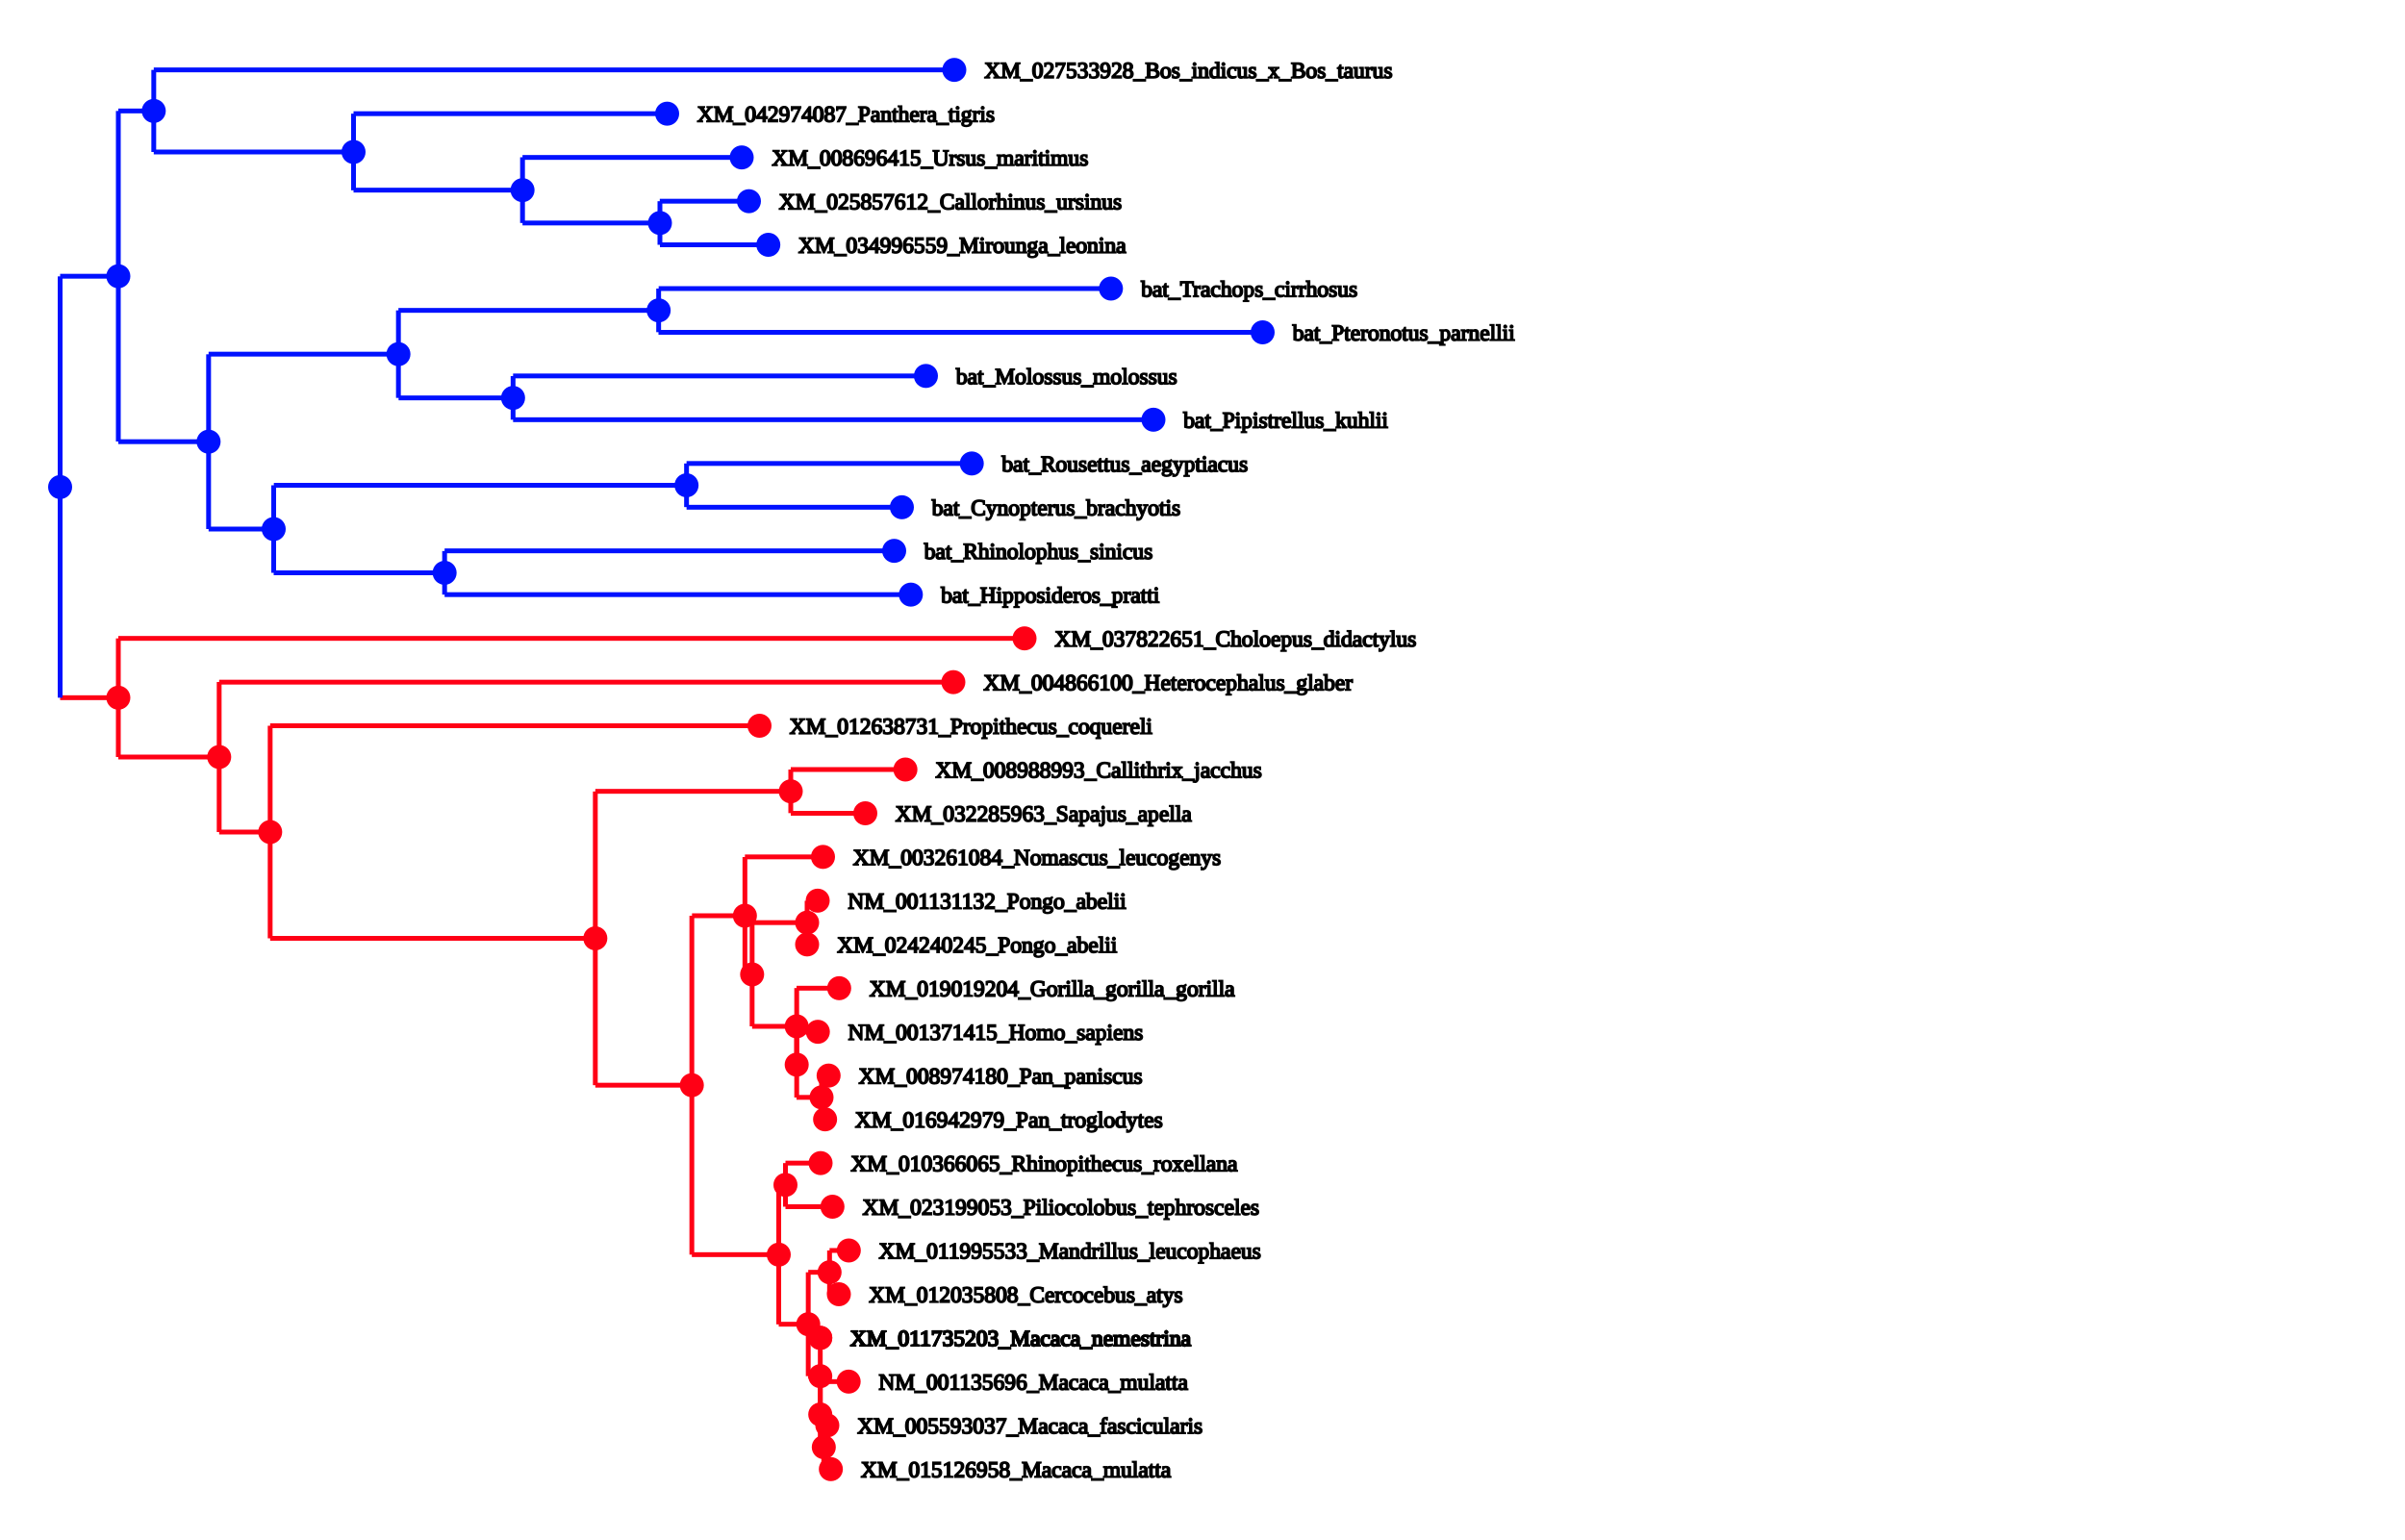
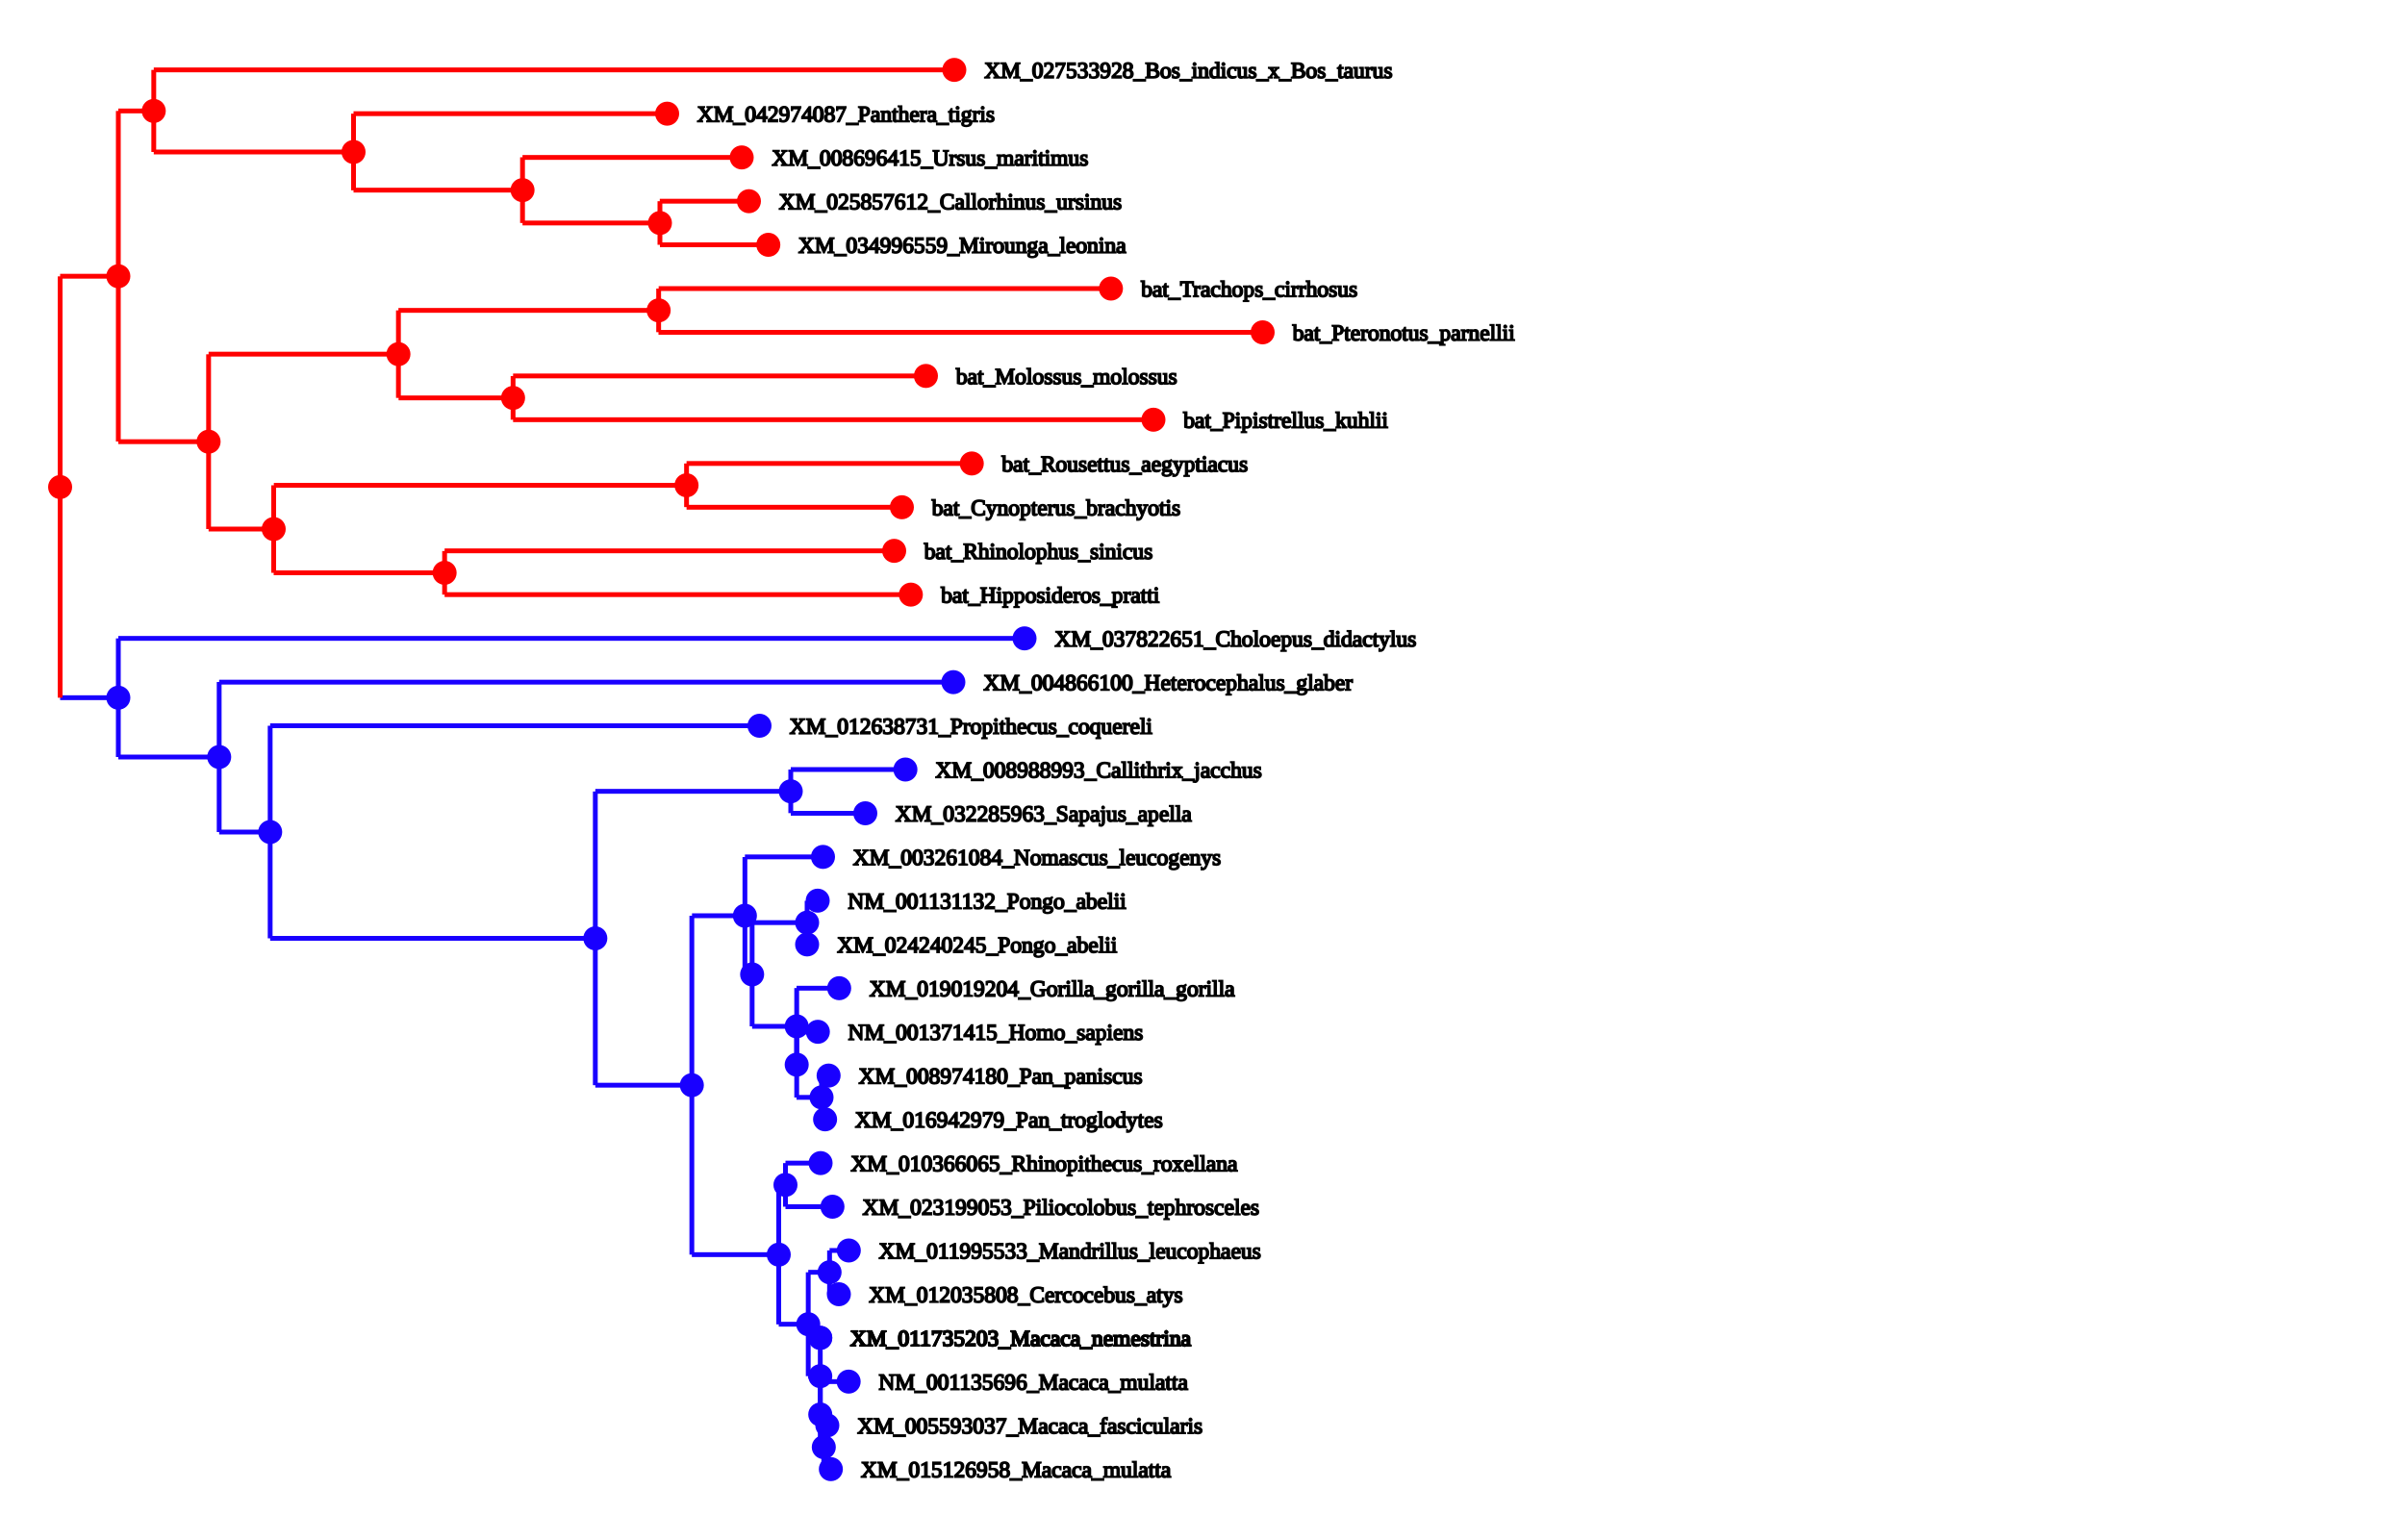
<svg xmlns="http://www.w3.org/2000/svg" version="1.2" width="150mm" height="96mm" viewBox="0 0 150 96" stroke="none" fill="#000000" stroke-width="0.3" font-size="3.88">
  <defs>
    <marker id="arrow" markerWidth="15" markerHeight="7" refX="5" refY="3.5" orient="auto" markerUnits="strokeWidth">
      <path d="M0,0 L15,3.5 L0,7 z" stroke="context-stroke" fill="context-stroke" />
    </marker>
  </defs>
  <g stroke-opacity="1" stroke-width="0.3" id="img-85321ef4-1">
-     <g transform="translate(34.55,4.36)" stroke="#0011FF">
+     <g transform="translate(34.55,4.36)" stroke="#FF0000">
      <path fill="none" d="M-24.96,0 L24.96,0 " class="primitive" />
    </g>
-     <g transform="translate(31.83,7.09)" stroke="#0011FF">
+     <g transform="translate(31.83,7.09)" stroke="#FF0000">
      <path fill="none" d="M-9.78,0 L9.78,0 " class="primitive" />
    </g>
-     <g transform="translate(39.43,9.82)" stroke="#0011FF">
+     <g transform="translate(39.43,9.82)" stroke="#FF0000">
      <path fill="none" d="M-6.84,0 L6.84,0 " class="primitive" />
    </g>
-     <g transform="translate(43.93,12.55)" stroke="#0011FF">
+     <g transform="translate(43.93,12.55)" stroke="#FF0000">
      <path fill="none" d="M-2.78,0 L2.78,0 " class="primitive" />
    </g>
-     <g transform="translate(44.54,15.27)" stroke="#0011FF">
+     <g transform="translate(44.54,15.27)" stroke="#FF0000">
      <path fill="none" d="M-3.38,0 L3.38,0 " class="primitive" />
    </g>
-     <g transform="translate(36.87,13.91)" stroke="#0011FF">
+     <g transform="translate(36.87,13.91)" stroke="#FF0000">
      <path fill="none" d="M-4.28,0 L4.28,0 " class="primitive" />
    </g>
-     <g transform="translate(41.16,13.91)" stroke="#0011FF">
+     <g transform="translate(41.16,13.91)" stroke="#FF0000">
      <path fill="none" d="M0,1.36 L0,-1.36 " class="primitive" />
    </g>
-     <g transform="translate(27.32,11.86)" stroke="#0011FF">
+     <g transform="translate(27.32,11.86)" stroke="#FF0000">
      <path fill="none" d="M-5.27,0 L5.27,0 " class="primitive" />
    </g>
-     <g transform="translate(32.59,11.86)" stroke="#0011FF">
+     <g transform="translate(32.59,11.86)" stroke="#FF0000">
      <path fill="none" d="M0,2.05 L0,-2.05 " class="primitive" />
    </g>
-     <g transform="translate(15.82,9.48)" stroke="#0011FF">
+     <g transform="translate(15.82,9.48)" stroke="#FF0000">
      <path fill="none" d="M-6.23,0 L6.23,0 " class="primitive" />
    </g>
-     <g transform="translate(22.05,9.48)" stroke="#0011FF">
+     <g transform="translate(22.05,9.48)" stroke="#FF0000">
      <path fill="none" d="M0,2.39 L0,-2.39 " class="primitive" />
    </g>
-     <g transform="translate(8.48,6.92)" stroke="#0011FF">
+     <g transform="translate(8.48,6.92)" stroke="#FF0000">
      <path fill="none" d="M-1.1,0 L1.1,0 " class="primitive" />
    </g>
-     <g transform="translate(9.59,6.92)" stroke="#0011FF">
+     <g transform="translate(9.59,6.92)" stroke="#FF0000">
      <path fill="none" d="M0,2.56 L0,-2.56 " class="primitive" />
    </g>
-     <g transform="translate(55.19,18)" stroke="#0011FF">
+     <g transform="translate(55.19,18)" stroke="#FF0000">
      <path fill="none" d="M-14.11,0 L14.11,0 " class="primitive" />
    </g>
-     <g transform="translate(59.91,20.73)" stroke="#0011FF">
+     <g transform="translate(59.91,20.73)" stroke="#FF0000">
      <path fill="none" d="M-18.84,0 L18.84,0 " class="primitive" />
    </g>
-     <g transform="translate(32.96,19.36)" stroke="#0011FF">
+     <g transform="translate(32.96,19.36)" stroke="#FF0000">
      <path fill="none" d="M-8.11,0 L8.11,0 " class="primitive" />
    </g>
-     <g transform="translate(41.08,19.36)" stroke="#0011FF">
+     <g transform="translate(41.08,19.36)" stroke="#FF0000">
      <path fill="none" d="M0,1.36 L0,-1.36 " class="primitive" />
    </g>
-     <g transform="translate(44.88,23.45)" stroke="#0011FF">
+     <g transform="translate(44.88,23.45)" stroke="#FF0000">
      <path fill="none" d="M-12.88,0 L12.88,0 " class="primitive" />
    </g>
-     <g transform="translate(51.97,26.18)" stroke="#0011FF">
+     <g transform="translate(51.97,26.18)" stroke="#FF0000">
      <path fill="none" d="M-19.97,0 L19.97,0 " class="primitive" />
    </g>
-     <g transform="translate(28.43,24.82)" stroke="#0011FF">
+     <g transform="translate(28.43,24.82)" stroke="#FF0000">
      <path fill="none" d="M-3.57,0 L3.57,0 " class="primitive" />
    </g>
-     <g transform="translate(32,24.82)" stroke="#0011FF">
+     <g transform="translate(32,24.82)" stroke="#FF0000">
      <path fill="none" d="M0,1.36 L0,-1.36 " class="primitive" />
    </g>
-     <g transform="translate(18.93,22.09)" stroke="#0011FF">
+     <g transform="translate(18.93,22.09)" stroke="#FF0000">
      <path fill="none" d="M-5.92,0 L5.92,0 " class="primitive" />
    </g>
-     <g transform="translate(24.85,22.09)" stroke="#0011FF">
+     <g transform="translate(24.85,22.09)" stroke="#FF0000">
      <path fill="none" d="M0,2.73 L0,-2.73 " class="primitive" />
    </g>
-     <g transform="translate(51.71,28.91)" stroke="#0011FF">
+     <g transform="translate(51.71,28.91)" stroke="#FF0000">
      <path fill="none" d="M-8.89,0 L8.89,0 " class="primitive" />
    </g>
-     <g transform="translate(49.53,31.64)" stroke="#0011FF">
+     <g transform="translate(49.53,31.64)" stroke="#FF0000">
      <path fill="none" d="M-6.71,0 L6.71,0 " class="primitive" />
    </g>
-     <g transform="translate(29.95,30.27)" stroke="#0011FF">
+     <g transform="translate(29.95,30.27)" stroke="#FF0000">
      <path fill="none" d="M-12.87,0 L12.87,0 " class="primitive" />
    </g>
-     <g transform="translate(42.82,30.27)" stroke="#0011FF">
+     <g transform="translate(42.82,30.27)" stroke="#FF0000">
      <path fill="none" d="M0,1.36 L0,-1.36 " class="primitive" />
    </g>
-     <g transform="translate(41.75,34.36)" stroke="#0011FF">
+     <g transform="translate(41.75,34.36)" stroke="#FF0000">
      <path fill="none" d="M-14.02,0 L14.02,0 " class="primitive" />
    </g>
-     <g transform="translate(42.27,37.09)" stroke="#0011FF">
+     <g transform="translate(42.27,37.09)" stroke="#FF0000">
      <path fill="none" d="M-14.54,0 L14.54,0 " class="primitive" />
    </g>
-     <g transform="translate(22.4,35.73)" stroke="#0011FF">
+     <g transform="translate(22.4,35.73)" stroke="#FF0000">
      <path fill="none" d="M-5.33,0 L5.33,0 " class="primitive" />
    </g>
-     <g transform="translate(27.73,35.73)" stroke="#0011FF">
+     <g transform="translate(27.73,35.73)" stroke="#FF0000">
      <path fill="none" d="M0,1.36 L0,-1.36 " class="primitive" />
    </g>
-     <g transform="translate(15.04,33)" stroke="#0011FF">
+     <g transform="translate(15.04,33)" stroke="#FF0000">
      <path fill="none" d="M-2.03,0 L2.03,0 " class="primitive" />
    </g>
-     <g transform="translate(17.07,33)" stroke="#0011FF">
+     <g transform="translate(17.07,33)" stroke="#FF0000">
      <path fill="none" d="M0,2.73 L0,-2.73 " class="primitive" />
    </g>
-     <g transform="translate(10.2,27.55)" stroke="#0011FF">
+     <g transform="translate(10.2,27.55)" stroke="#FF0000">
      <path fill="none" d="M-2.82,0 L2.82,0 " class="primitive" />
    </g>
-     <g transform="translate(13.01,27.55)" stroke="#0011FF">
+     <g transform="translate(13.01,27.55)" stroke="#FF0000">
      <path fill="none" d="M0,5.45 L0,-5.45 " class="primitive" />
    </g>
-     <g transform="translate(5.56,17.23)" stroke="#0011FF">
+     <g transform="translate(5.56,17.23)" stroke="#FF0000">
      <path fill="none" d="M-1.81,0 L1.81,0 " class="primitive" />
    </g>
-     <g transform="translate(7.38,17.23)" stroke="#0011FF">
+     <g transform="translate(7.38,17.23)" stroke="#FF0000">
      <path fill="none" d="M0,10.31 L0,-10.31 " class="primitive" />
    </g>
-     <g transform="translate(35.64,39.82)" stroke="#FF0015">
+     <g transform="translate(35.64,39.82)" stroke="#1900FF">
      <path fill="none" d="M-28.26,0 L28.26,0 " class="primitive" />
    </g>
-     <g transform="translate(36.57,42.55)" stroke="#FF0015">
+     <g transform="translate(36.57,42.55)" stroke="#1900FF">
      <path fill="none" d="M-22.9,0 L22.9,0 " class="primitive" />
    </g>
-     <g transform="translate(32.11,45.27)" stroke="#FF0015">
+     <g transform="translate(32.11,45.27)" stroke="#1900FF">
      <path fill="none" d="M-15.26,0 L15.26,0 " class="primitive" />
    </g>
-     <g transform="translate(52.89,48)" stroke="#FF0015">
+     <g transform="translate(52.89,48)" stroke="#1900FF">
      <path fill="none" d="M-3.57,0 L3.57,0 " class="primitive" />
    </g>
-     <g transform="translate(51.64,50.73)" stroke="#FF0015">
+     <g transform="translate(51.64,50.73)" stroke="#1900FF">
      <path fill="none" d="M-2.32,0 L2.32,0 " class="primitive" />
    </g>
-     <g transform="translate(43.23,49.36)" stroke="#FF0015">
+     <g transform="translate(43.23,49.36)" stroke="#1900FF">
      <path fill="none" d="M-6.1,0 L6.1,0 " class="primitive" />
    </g>
-     <g transform="translate(49.32,49.36)" stroke="#FF0015">
+     <g transform="translate(49.32,49.36)" stroke="#1900FF">
      <path fill="none" d="M0,1.36 L0,-1.36 " class="primitive" />
    </g>
-     <g transform="translate(48.89,53.45)" stroke="#FF0015">
+     <g transform="translate(48.89,53.45)" stroke="#1900FF">
      <path fill="none" d="M-2.43,0 L2.43,0 " class="primitive" />
    </g>
-     <g transform="translate(50.67,56.18)" stroke="#FF0015">
+     <g transform="translate(50.67,56.18)" stroke="#1900FF">
      <path fill="none" d="M-0.33,0 L0.33,0 " class="primitive" />
    </g>
-     <g transform="translate(50.34,58.91)" stroke="#FF0015">
+     <g transform="translate(50.34,58.91)" stroke="#1900FF">
      <path fill="none" d="M0,0 L0,0 " class="primitive" />
    </g>
-     <g transform="translate(48.62,57.55)" stroke="#FF0015">
+     <g transform="translate(48.62,57.55)" stroke="#1900FF">
      <path fill="none" d="M-1.71,0 L1.71,0 " class="primitive" />
    </g>
-     <g transform="translate(50.34,57.55)" stroke="#FF0015">
+     <g transform="translate(50.34,57.55)" stroke="#1900FF">
      <path fill="none" d="M0,1.36 L0,-1.36 " class="primitive" />
    </g>
-     <g transform="translate(51.01,61.64)" stroke="#FF0015">
+     <g transform="translate(51.01,61.64)" stroke="#1900FF">
      <path fill="none" d="M-1.33,0 L1.33,0 " class="primitive" />
    </g>
-     <g transform="translate(50.35,64.36)" stroke="#FF0015">
+     <g transform="translate(50.35,64.36)" stroke="#1900FF">
      <path fill="none" d="M-0.66,0 L0.66,0 " class="primitive" />
    </g>
    <g stroke-opacity="1" stroke-width="0.3" id="img-85321ef4-2">
-       <g transform="translate(50.35,64.36)" stroke="#FF0015">
+       <g transform="translate(50.35,64.36)" stroke="#1900FF">
        <path fill="none" d="M-0.66,0 L0.66,0 " class="primitive" />
      </g>
-       <g transform="translate(51.46,67.09)" stroke="#FF0015">
+       <g transform="translate(51.46,67.09)" stroke="#1900FF">
        <path fill="none" d="M-0.22,0 L0.22,0 " class="primitive" />
      </g>
-       <g transform="translate(51.35,69.82)" stroke="#FF0015">
+       <g transform="translate(51.35,69.82)" stroke="#1900FF">
        <path fill="none" d="M-0.11,0 L0.11,0 " class="primitive" />
      </g>
-       <g transform="translate(50.46,68.45)" stroke="#FF0015">
+       <g transform="translate(50.46,68.45)" stroke="#1900FF">
        <path fill="none" d="M-0.78,0 L0.78,0 " class="primitive" />
      </g>
-       <g transform="translate(51.24,68.45)" stroke="#FF0015">
+       <g transform="translate(51.24,68.45)" stroke="#1900FF">
        <path fill="none" d="M0,1.36 L0,-1.36 " class="primitive" />
      </g>
-       <g transform="translate(49.69,66.41)" stroke="#FF0015">
+       <g transform="translate(49.69,66.41)" stroke="#1900FF">
        <path fill="none" d="M0,0 L0,0 " class="primitive" />
      </g>
-       <g transform="translate(49.69,66.41)" stroke="#FF0015">
+       <g transform="translate(49.69,66.41)" stroke="#1900FF">
        <path fill="none" d="M0,2.05 L0,-2.05 " class="primitive" />
      </g>
-       <g transform="translate(48.3,64.02)" stroke="#FF0015">
+       <g transform="translate(48.3,64.02)" stroke="#1900FF">
        <path fill="none" d="M-1.39,0 L1.39,0 " class="primitive" />
      </g>
-       <g transform="translate(49.69,64.02)" stroke="#FF0015">
+       <g transform="translate(49.69,64.02)" stroke="#1900FF">
        <path fill="none" d="M0,2.39 L0,-2.39 " class="primitive" />
      </g>
-       <g transform="translate(46.69,60.78)" stroke="#FF0015">
+       <g transform="translate(46.69,60.78)" stroke="#1900FF">
        <path fill="none" d="M-0.22,0 L0.22,0 " class="primitive" />
      </g>
-       <g transform="translate(46.91,60.78)" stroke="#FF0015">
+       <g transform="translate(46.91,60.78)" stroke="#1900FF">
        <path fill="none" d="M0,3.24 L0,-3.24 " class="primitive" />
      </g>
-       <g transform="translate(44.81,57.12)" stroke="#FF0015">
+       <g transform="translate(44.81,57.12)" stroke="#1900FF">
        <path fill="none" d="M-1.65,0 L1.65,0 " class="primitive" />
      </g>
-       <g transform="translate(46.46,57.12)" stroke="#FF0015">
+       <g transform="translate(46.46,57.12)" stroke="#1900FF">
        <path fill="none" d="M0,3.66 L0,-3.66 " class="primitive" />
      </g>
-       <g transform="translate(50.09,72.55)" stroke="#FF0015">
+       <g transform="translate(50.09,72.55)" stroke="#1900FF">
        <path fill="none" d="M-1.1,0 L1.1,0 " class="primitive" />
      </g>
-       <g transform="translate(50.45,75.27)" stroke="#FF0015">
+       <g transform="translate(50.45,75.27)" stroke="#1900FF">
        <path fill="none" d="M-1.46,0 L1.46,0 " class="primitive" />
      </g>
-       <g transform="translate(48.78,73.91)" stroke="#FF0015">
+       <g transform="translate(48.78,73.91)" stroke="#1900FF">
        <path fill="none" d="M-0.21,0 L0.21,0 " class="primitive" />
      </g>
-       <g transform="translate(48.99,73.91)" stroke="#FF0015">
+       <g transform="translate(48.99,73.91)" stroke="#1900FF">
        <path fill="none" d="M0,1.36 L0,-1.36 " class="primitive" />
      </g>
-       <g transform="translate(52.34,78)" stroke="#FF0015">
+       <g transform="translate(52.34,78)" stroke="#1900FF">
        <path fill="none" d="M-0.6,0 L0.6,0 " class="primitive" />
      </g>
-       <g transform="translate(52.03,80.73)" stroke="#FF0015">
+       <g transform="translate(52.03,80.73)" stroke="#1900FF">
        <path fill="none" d="M-0.29,0 L0.29,0 " class="primitive" />
      </g>
-       <g transform="translate(51.08,79.36)" stroke="#FF0015">
+       <g transform="translate(51.08,79.36)" stroke="#1900FF">
        <path fill="none" d="M-0.67,0 L0.67,0 " class="primitive" />
      </g>
-       <g transform="translate(51.74,79.36)" stroke="#FF0015">
+       <g transform="translate(51.74,79.36)" stroke="#1900FF">
        <path fill="none" d="M0,1.36 L0,-1.36 " class="primitive" />
      </g>
-       <g transform="translate(51.16,83.45)" stroke="#FF0015">
+       <g transform="translate(51.16,83.45)" stroke="#1900FF">
        <path fill="none" d="M0,0 L0,0 " class="primitive" />
      </g>
-       <g transform="translate(52.04,86.18)" stroke="#FF0015">
+       <g transform="translate(52.04,86.18)" stroke="#1900FF">
        <path fill="none" d="M-0.88,0 L0.88,0 " class="primitive" />
      </g>
-       <g transform="translate(51.49,88.91)" stroke="#FF0015">
+       <g transform="translate(51.49,88.91)" stroke="#1900FF">
        <path fill="none" d="M-0.11,0 L0.11,0 " class="primitive" />
      </g>
-       <g transform="translate(51.6,91.64)" stroke="#FF0015">
+       <g transform="translate(51.6,91.64)" stroke="#1900FF">
        <path fill="none" d="M-0.22,0 L0.22,0 " class="primitive" />
      </g>
-       <g transform="translate(51.27,90.27)" stroke="#FF0015">
+       <g transform="translate(51.27,90.27)" stroke="#1900FF">
        <path fill="none" d="M-0.11,0 L0.11,0 " class="primitive" />
      </g>
-       <g transform="translate(51.38,90.27)" stroke="#FF0015">
+       <g transform="translate(51.38,90.27)" stroke="#1900FF">
        <path fill="none" d="M0,1.36 L0,-1.36 " class="primitive" />
      </g>
-       <g transform="translate(51.16,88.23)" stroke="#FF0015">
+       <g transform="translate(51.16,88.23)" stroke="#1900FF">
        <path fill="none" d="M0,0 L0,0 " class="primitive" />
      </g>
-       <g transform="translate(51.16,88.23)" stroke="#FF0015">
+       <g transform="translate(51.16,88.23)" stroke="#1900FF">
        <path fill="none" d="M0,2.05 L0,-2.05 " class="primitive" />
      </g>
-       <g transform="translate(50.78,85.84)" stroke="#FF0015">
+       <g transform="translate(50.78,85.84)" stroke="#1900FF">
        <path fill="none" d="M-0.37,0 L0.37,0 " class="primitive" />
      </g>
-       <g transform="translate(51.16,85.84)" stroke="#FF0015">
+       <g transform="translate(51.16,85.84)" stroke="#1900FF">
        <path fill="none" d="M0,2.39 L0,-2.39 " class="primitive" />
      </g>
-       <g transform="translate(49.49,82.6)" stroke="#FF0015">
+       <g transform="translate(49.49,82.6)" stroke="#1900FF">
        <path fill="none" d="M-0.92,0 L0.92,0 " class="primitive" />
      </g>
-       <g transform="translate(50.41,82.6)" stroke="#FF0015">
+       <g transform="translate(50.41,82.6)" stroke="#1900FF">
        <path fill="none" d="M0,3.24 L0,-3.24 " class="primitive" />
      </g>
-       <g transform="translate(45.86,78.26)" stroke="#FF0015">
+       <g transform="translate(45.86,78.26)" stroke="#1900FF">
        <path fill="none" d="M-2.71,0 L2.71,0 " class="primitive" />
      </g>
-       <g transform="translate(48.57,78.26)" stroke="#FF0015">
+       <g transform="translate(48.57,78.26)" stroke="#1900FF">
        <path fill="none" d="M0,4.35 L0,-4.35 " class="primitive" />
      </g>
-       <g transform="translate(40.14,67.69)" stroke="#FF0015">
+       <g transform="translate(40.14,67.69)" stroke="#1900FF">
        <path fill="none" d="M-3.01,0 L3.01,0 " class="primitive" />
      </g>
-       <g transform="translate(43.15,67.69)" stroke="#FF0015">
+       <g transform="translate(43.15,67.69)" stroke="#1900FF">
        <path fill="none" d="M0,10.57 L0,-10.57 " class="primitive" />
      </g>
-       <g transform="translate(26.99,58.53)" stroke="#FF0015">
+       <g transform="translate(26.99,58.53)" stroke="#1900FF">
        <path fill="none" d="M-10.14,0 L10.14,0 " class="primitive" />
      </g>
-       <g transform="translate(37.13,58.53)" stroke="#FF0015">
+       <g transform="translate(37.13,58.53)" stroke="#1900FF">
        <path fill="none" d="M0,9.16 L0,-9.16 " class="primitive" />
      </g>
-       <g transform="translate(15.26,51.9)" stroke="#FF0015">
+       <g transform="translate(15.26,51.9)" stroke="#1900FF">
        <path fill="none" d="M-1.59,0 L1.59,0 " class="primitive" />
      </g>
-       <g transform="translate(16.85,51.9)" stroke="#FF0015">
+       <g transform="translate(16.85,51.9)" stroke="#1900FF">
        <path fill="none" d="M0,6.63 L0,-6.63 " class="primitive" />
      </g>
-       <g transform="translate(10.53,47.22)" stroke="#FF0015">
+       <g transform="translate(10.53,47.22)" stroke="#1900FF">
        <path fill="none" d="M-3.15,0 L3.15,0 " class="primitive" />
      </g>
-       <g transform="translate(13.67,47.22)" stroke="#FF0015">
+       <g transform="translate(13.67,47.22)" stroke="#1900FF">
        <path fill="none" d="M0,4.68 L0,-4.68 " class="primitive" />
      </g>
-       <g transform="translate(5.56,43.52)" stroke="#FF0015">
+       <g transform="translate(5.56,43.52)" stroke="#1900FF">
        <path fill="none" d="M-1.81,0 L1.81,0 " class="primitive" />
      </g>
-       <g transform="translate(7.38,43.52)" stroke="#FF0015">
+       <g transform="translate(7.38,43.52)" stroke="#1900FF">
        <path fill="none" d="M0,3.7 L0,-3.7 " class="primitive" />
      </g>
-       <g transform="translate(3.75,30.38)" stroke="#0011FF">
+       <g transform="translate(3.75,30.38)" stroke="#FF0000">
        <path fill="none" d="M0,0 L0,0 " class="primitive" />
      </g>
-       <g transform="translate(3.75,30.38)" stroke="#0011FF">
+       <g transform="translate(3.75,30.38)" stroke="#FF0000">
        <path fill="none" d="M0,13.14 L0,-13.14 " class="primitive" />
      </g>
    </g>
  </g>
  <g fill-opacity="1" id="img-85321ef4-3">
-     <g transform="translate(59.52,4.36)" fill="#0011FF">
-       <circle cx="0" cy="0" r="0.75" class="primitive" />
-     </g>
-     <g transform="translate(41.61,7.09)" fill="#0011FF">
-       <circle cx="0" cy="0" r="0.75" class="primitive" />
-     </g>
-     <g transform="translate(46.26,9.82)" fill="#0011FF">
-       <circle cx="0" cy="0" r="0.75" class="primitive" />
-     </g>
-     <g transform="translate(46.71,12.55)" fill="#0011FF">
-       <circle cx="0" cy="0" r="0.75" class="primitive" />
-     </g>
-     <g transform="translate(47.92,15.27)" fill="#0011FF">
-       <circle cx="0" cy="0" r="0.75" class="primitive" />
-     </g>
-     <g transform="translate(41.16,13.91)" fill="#0011FF">
-       <circle cx="0" cy="0" r="0.75" class="primitive" />
-     </g>
-     <g transform="translate(32.59,11.86)" fill="#0011FF">
-       <circle cx="0" cy="0" r="0.75" class="primitive" />
-     </g>
-     <g transform="translate(22.05,9.48)" fill="#0011FF">
-       <circle cx="0" cy="0" r="0.75" class="primitive" />
-     </g>
-     <g transform="translate(9.59,6.92)" fill="#0011FF">
-       <circle cx="0" cy="0" r="0.75" class="primitive" />
-     </g>
-     <g transform="translate(69.29,18)" fill="#0011FF">
-       <circle cx="0" cy="0" r="0.75" class="primitive" />
-     </g>
-     <g transform="translate(78.75,20.73)" fill="#0011FF">
-       <circle cx="0" cy="0" r="0.75" class="primitive" />
-     </g>
-     <g transform="translate(41.08,19.36)" fill="#0011FF">
-       <circle cx="0" cy="0" r="0.75" class="primitive" />
-     </g>
-     <g transform="translate(57.75,23.45)" fill="#0011FF">
-       <circle cx="0" cy="0" r="0.75" class="primitive" />
-     </g>
-     <g transform="translate(71.94,26.18)" fill="#0011FF">
-       <circle cx="0" cy="0" r="0.75" class="primitive" />
-     </g>
-     <g transform="translate(32,24.82)" fill="#0011FF">
-       <circle cx="0" cy="0" r="0.75" class="primitive" />
-     </g>
-     <g transform="translate(24.85,22.09)" fill="#0011FF">
-       <circle cx="0" cy="0" r="0.75" class="primitive" />
-     </g>
-     <g transform="translate(60.61,28.91)" fill="#0011FF">
-       <circle cx="0" cy="0" r="0.75" class="primitive" />
-     </g>
-     <g transform="translate(56.25,31.64)" fill="#0011FF">
-       <circle cx="0" cy="0" r="0.75" class="primitive" />
-     </g>
-     <g transform="translate(42.82,30.27)" fill="#0011FF">
-       <circle cx="0" cy="0" r="0.75" class="primitive" />
-     </g>
-     <g transform="translate(55.77,34.36)" fill="#0011FF">
-       <circle cx="0" cy="0" r="0.75" class="primitive" />
-     </g>
-     <g transform="translate(56.81,37.09)" fill="#0011FF">
-       <circle cx="0" cy="0" r="0.75" class="primitive" />
-     </g>
-     <g transform="translate(27.73,35.73)" fill="#0011FF">
-       <circle cx="0" cy="0" r="0.75" class="primitive" />
-     </g>
-     <g transform="translate(17.07,33)" fill="#0011FF">
-       <circle cx="0" cy="0" r="0.75" class="primitive" />
-     </g>
-     <g transform="translate(13.01,27.55)" fill="#0011FF">
-       <circle cx="0" cy="0" r="0.75" class="primitive" />
-     </g>
-     <g transform="translate(7.38,17.23)" fill="#0011FF">
-       <circle cx="0" cy="0" r="0.75" class="primitive" />
-     </g>
-     <g transform="translate(63.9,39.82)" fill="#FF0015">
-       <circle cx="0" cy="0" r="0.75" class="primitive" />
-     </g>
-     <g transform="translate(59.46,42.55)" fill="#FF0015">
-       <circle cx="0" cy="0" r="0.75" class="primitive" />
-     </g>
-     <g transform="translate(47.37,45.27)" fill="#FF0015">
-       <circle cx="0" cy="0" r="0.75" class="primitive" />
-     </g>
-     <g transform="translate(56.47,48)" fill="#FF0015">
-       <circle cx="0" cy="0" r="0.75" class="primitive" />
-     </g>
-     <g transform="translate(53.97,50.73)" fill="#FF0015">
-       <circle cx="0" cy="0" r="0.75" class="primitive" />
-     </g>
-     <g transform="translate(49.32,49.36)" fill="#FF0015">
-       <circle cx="0" cy="0" r="0.75" class="primitive" />
-     </g>
-     <g transform="translate(51.33,53.45)" fill="#FF0015">
-       <circle cx="0" cy="0" r="0.75" class="primitive" />
-     </g>
-     <g transform="translate(51,56.18)" fill="#FF0015">
-       <circle cx="0" cy="0" r="0.75" class="primitive" />
-     </g>
-     <g transform="translate(50.34,58.91)" fill="#FF0015">
-       <circle cx="0" cy="0" r="0.75" class="primitive" />
-     </g>
-     <g transform="translate(50.34,57.55)" fill="#FF0015">
-       <circle cx="0" cy="0" r="0.75" class="primitive" />
-     </g>
-     <g transform="translate(52.34,61.64)" fill="#FF0015">
-       <circle cx="0" cy="0" r="0.75" class="primitive" />
-     </g>
-     <g transform="translate(51.01,64.36)" fill="#FF0015">
-       <circle cx="0" cy="0" r="0.75" class="primitive" />
-     </g>
-     <g transform="translate(51.68,67.09)" fill="#FF0015">
-       <circle cx="0" cy="0" r="0.75" class="primitive" />
-     </g>
-     <g transform="translate(51.46,69.82)" fill="#FF0015">
-       <circle cx="0" cy="0" r="0.75" class="primitive" />
-     </g>
-     <g transform="translate(51.24,68.45)" fill="#FF0015">
-       <circle cx="0" cy="0" r="0.75" class="primitive" />
-     </g>
-     <g transform="translate(49.69,66.41)" fill="#FF0015">
-       <circle cx="0" cy="0" r="0.75" class="primitive" />
-     </g>
-     <g transform="translate(49.69,64.02)" fill="#FF0015">
-       <circle cx="0" cy="0" r="0.75" class="primitive" />
-     </g>
-     <g transform="translate(46.91,60.78)" fill="#FF0015">
-       <circle cx="0" cy="0" r="0.75" class="primitive" />
-     </g>
-     <g transform="translate(46.46,57.12)" fill="#FF0015">
-       <circle cx="0" cy="0" r="0.75" class="primitive" />
-     </g>
-     <g transform="translate(51.18,72.55)" fill="#FF0015">
-       <circle cx="0" cy="0" r="0.75" class="primitive" />
-     </g>
-     <g transform="translate(51.92,75.27)" fill="#FF0015">
-       <circle cx="0" cy="0" r="0.75" class="primitive" />
-     </g>
-     <g transform="translate(48.99,73.91)" fill="#FF0015">
-       <circle cx="0" cy="0" r="0.75" class="primitive" />
-     </g>
-     <g transform="translate(52.94,78)" fill="#FF0015">
-       <circle cx="0" cy="0" r="0.75" class="primitive" />
-     </g>
-     <g transform="translate(52.32,80.73)" fill="#FF0015">
-       <circle cx="0" cy="0" r="0.75" class="primitive" />
-     </g>
-     <g transform="translate(51.74,79.36)" fill="#FF0015">
-       <circle cx="0" cy="0" r="0.75" class="primitive" />
-     </g>
-     <g transform="translate(51.16,83.45)" fill="#FF0015">
+     <g transform="translate(59.52,4.36)" fill="#FF0000">
+       <circle cx="0" cy="0" r="0.75" class="primitive" />
+     </g>
+     <g transform="translate(41.61,7.09)" fill="#FF0000">
+       <circle cx="0" cy="0" r="0.75" class="primitive" />
+     </g>
+     <g transform="translate(46.26,9.82)" fill="#FF0000">
+       <circle cx="0" cy="0" r="0.75" class="primitive" />
+     </g>
+     <g transform="translate(46.71,12.55)" fill="#FF0000">
+       <circle cx="0" cy="0" r="0.75" class="primitive" />
+     </g>
+     <g transform="translate(47.92,15.27)" fill="#FF0000">
+       <circle cx="0" cy="0" r="0.75" class="primitive" />
+     </g>
+     <g transform="translate(41.16,13.91)" fill="#FF0000">
+       <circle cx="0" cy="0" r="0.75" class="primitive" />
+     </g>
+     <g transform="translate(32.59,11.86)" fill="#FF0000">
+       <circle cx="0" cy="0" r="0.75" class="primitive" />
+     </g>
+     <g transform="translate(22.05,9.48)" fill="#FF0000">
+       <circle cx="0" cy="0" r="0.75" class="primitive" />
+     </g>
+     <g transform="translate(9.59,6.92)" fill="#FF0000">
+       <circle cx="0" cy="0" r="0.75" class="primitive" />
+     </g>
+     <g transform="translate(69.29,18)" fill="#FF0000">
+       <circle cx="0" cy="0" r="0.75" class="primitive" />
+     </g>
+     <g transform="translate(78.75,20.73)" fill="#FF0000">
+       <circle cx="0" cy="0" r="0.75" class="primitive" />
+     </g>
+     <g transform="translate(41.08,19.36)" fill="#FF0000">
+       <circle cx="0" cy="0" r="0.75" class="primitive" />
+     </g>
+     <g transform="translate(57.75,23.45)" fill="#FF0000">
+       <circle cx="0" cy="0" r="0.75" class="primitive" />
+     </g>
+     <g transform="translate(71.94,26.18)" fill="#FF0000">
+       <circle cx="0" cy="0" r="0.75" class="primitive" />
+     </g>
+     <g transform="translate(32,24.82)" fill="#FF0000">
+       <circle cx="0" cy="0" r="0.75" class="primitive" />
+     </g>
+     <g transform="translate(24.85,22.09)" fill="#FF0000">
+       <circle cx="0" cy="0" r="0.75" class="primitive" />
+     </g>
+     <g transform="translate(60.61,28.91)" fill="#FF0000">
+       <circle cx="0" cy="0" r="0.75" class="primitive" />
+     </g>
+     <g transform="translate(56.25,31.64)" fill="#FF0000">
+       <circle cx="0" cy="0" r="0.75" class="primitive" />
+     </g>
+     <g transform="translate(42.82,30.27)" fill="#FF0000">
+       <circle cx="0" cy="0" r="0.75" class="primitive" />
+     </g>
+     <g transform="translate(55.77,34.36)" fill="#FF0000">
+       <circle cx="0" cy="0" r="0.75" class="primitive" />
+     </g>
+     <g transform="translate(56.81,37.09)" fill="#FF0000">
+       <circle cx="0" cy="0" r="0.75" class="primitive" />
+     </g>
+     <g transform="translate(27.73,35.73)" fill="#FF0000">
+       <circle cx="0" cy="0" r="0.75" class="primitive" />
+     </g>
+     <g transform="translate(17.07,33)" fill="#FF0000">
+       <circle cx="0" cy="0" r="0.75" class="primitive" />
+     </g>
+     <g transform="translate(13.01,27.55)" fill="#FF0000">
+       <circle cx="0" cy="0" r="0.75" class="primitive" />
+     </g>
+     <g transform="translate(7.38,17.23)" fill="#FF0000">
+       <circle cx="0" cy="0" r="0.75" class="primitive" />
+     </g>
+     <g transform="translate(63.9,39.82)" fill="#1900FF">
+       <circle cx="0" cy="0" r="0.75" class="primitive" />
+     </g>
+     <g transform="translate(59.46,42.55)" fill="#1900FF">
+       <circle cx="0" cy="0" r="0.75" class="primitive" />
+     </g>
+     <g transform="translate(47.37,45.27)" fill="#1900FF">
+       <circle cx="0" cy="0" r="0.75" class="primitive" />
+     </g>
+     <g transform="translate(56.47,48)" fill="#1900FF">
+       <circle cx="0" cy="0" r="0.75" class="primitive" />
+     </g>
+     <g transform="translate(53.97,50.73)" fill="#1900FF">
+       <circle cx="0" cy="0" r="0.75" class="primitive" />
+     </g>
+     <g transform="translate(49.32,49.36)" fill="#1900FF">
+       <circle cx="0" cy="0" r="0.75" class="primitive" />
+     </g>
+     <g transform="translate(51.33,53.45)" fill="#1900FF">
+       <circle cx="0" cy="0" r="0.75" class="primitive" />
+     </g>
+     <g transform="translate(51,56.18)" fill="#1900FF">
+       <circle cx="0" cy="0" r="0.75" class="primitive" />
+     </g>
+     <g transform="translate(50.34,58.91)" fill="#1900FF">
+       <circle cx="0" cy="0" r="0.75" class="primitive" />
+     </g>
+     <g transform="translate(50.34,57.55)" fill="#1900FF">
+       <circle cx="0" cy="0" r="0.75" class="primitive" />
+     </g>
+     <g transform="translate(52.34,61.64)" fill="#1900FF">
+       <circle cx="0" cy="0" r="0.75" class="primitive" />
+     </g>
+     <g transform="translate(51.01,64.36)" fill="#1900FF">
+       <circle cx="0" cy="0" r="0.75" class="primitive" />
+     </g>
+     <g transform="translate(51.68,67.09)" fill="#1900FF">
+       <circle cx="0" cy="0" r="0.75" class="primitive" />
+     </g>
+     <g transform="translate(51.46,69.82)" fill="#1900FF">
+       <circle cx="0" cy="0" r="0.75" class="primitive" />
+     </g>
+     <g transform="translate(51.24,68.45)" fill="#1900FF">
+       <circle cx="0" cy="0" r="0.75" class="primitive" />
+     </g>
+     <g transform="translate(49.69,66.41)" fill="#1900FF">
+       <circle cx="0" cy="0" r="0.75" class="primitive" />
+     </g>
+     <g transform="translate(49.69,64.02)" fill="#1900FF">
+       <circle cx="0" cy="0" r="0.75" class="primitive" />
+     </g>
+     <g transform="translate(46.91,60.78)" fill="#1900FF">
+       <circle cx="0" cy="0" r="0.75" class="primitive" />
+     </g>
+     <g transform="translate(46.46,57.12)" fill="#1900FF">
+       <circle cx="0" cy="0" r="0.75" class="primitive" />
+     </g>
+     <g transform="translate(51.18,72.55)" fill="#1900FF">
+       <circle cx="0" cy="0" r="0.75" class="primitive" />
+     </g>
+     <g transform="translate(51.92,75.27)" fill="#1900FF">
+       <circle cx="0" cy="0" r="0.75" class="primitive" />
+     </g>
+     <g transform="translate(48.99,73.91)" fill="#1900FF">
+       <circle cx="0" cy="0" r="0.75" class="primitive" />
+     </g>
+     <g transform="translate(52.94,78)" fill="#1900FF">
+       <circle cx="0" cy="0" r="0.75" class="primitive" />
+     </g>
+     <g transform="translate(52.32,80.73)" fill="#1900FF">
+       <circle cx="0" cy="0" r="0.75" class="primitive" />
+     </g>
+     <g transform="translate(51.74,79.36)" fill="#1900FF">
+       <circle cx="0" cy="0" r="0.75" class="primitive" />
+     </g>
+     <g transform="translate(51.16,83.45)" fill="#1900FF">
      <circle cx="0" cy="0" r="0.75" class="primitive" />
    </g>
    <g fill-opacity="1" id="img-85321ef4-4">
-       <g transform="translate(51.16,83.45)" fill="#FF0015">
-         <circle cx="0" cy="0" r="0.75" class="primitive" />
-       </g>
-       <g transform="translate(52.93,86.18)" fill="#FF0015">
-         <circle cx="0" cy="0" r="0.75" class="primitive" />
-       </g>
-       <g transform="translate(51.6,88.91)" fill="#FF0015">
-         <circle cx="0" cy="0" r="0.75" class="primitive" />
-       </g>
-       <g transform="translate(51.82,91.64)" fill="#FF0015">
-         <circle cx="0" cy="0" r="0.75" class="primitive" />
-       </g>
-       <g transform="translate(51.38,90.27)" fill="#FF0015">
-         <circle cx="0" cy="0" r="0.75" class="primitive" />
-       </g>
-       <g transform="translate(51.16,88.23)" fill="#FF0015">
-         <circle cx="0" cy="0" r="0.75" class="primitive" />
-       </g>
-       <g transform="translate(51.16,85.84)" fill="#FF0015">
-         <circle cx="0" cy="0" r="0.75" class="primitive" />
-       </g>
-       <g transform="translate(50.41,82.6)" fill="#FF0015">
-         <circle cx="0" cy="0" r="0.75" class="primitive" />
-       </g>
-       <g transform="translate(48.57,78.26)" fill="#FF0015">
-         <circle cx="0" cy="0" r="0.75" class="primitive" />
-       </g>
-       <g transform="translate(43.15,67.69)" fill="#FF0015">
-         <circle cx="0" cy="0" r="0.75" class="primitive" />
-       </g>
-       <g transform="translate(37.13,58.53)" fill="#FF0015">
-         <circle cx="0" cy="0" r="0.75" class="primitive" />
-       </g>
-       <g transform="translate(16.85,51.9)" fill="#FF0015">
-         <circle cx="0" cy="0" r="0.75" class="primitive" />
-       </g>
-       <g transform="translate(13.67,47.22)" fill="#FF0015">
-         <circle cx="0" cy="0" r="0.75" class="primitive" />
-       </g>
-       <g transform="translate(7.38,43.52)" fill="#FF0015">
-         <circle cx="0" cy="0" r="0.75" class="primitive" />
-       </g>
-       <g transform="translate(3.75,30.38)" fill="#0011FF">
+       <g transform="translate(51.16,83.45)" fill="#1900FF">
+         <circle cx="0" cy="0" r="0.75" class="primitive" />
+       </g>
+       <g transform="translate(52.93,86.18)" fill="#1900FF">
+         <circle cx="0" cy="0" r="0.75" class="primitive" />
+       </g>
+       <g transform="translate(51.6,88.91)" fill="#1900FF">
+         <circle cx="0" cy="0" r="0.75" class="primitive" />
+       </g>
+       <g transform="translate(51.82,91.64)" fill="#1900FF">
+         <circle cx="0" cy="0" r="0.75" class="primitive" />
+       </g>
+       <g transform="translate(51.38,90.27)" fill="#1900FF">
+         <circle cx="0" cy="0" r="0.75" class="primitive" />
+       </g>
+       <g transform="translate(51.16,88.23)" fill="#1900FF">
+         <circle cx="0" cy="0" r="0.75" class="primitive" />
+       </g>
+       <g transform="translate(51.16,85.84)" fill="#1900FF">
+         <circle cx="0" cy="0" r="0.75" class="primitive" />
+       </g>
+       <g transform="translate(50.41,82.6)" fill="#1900FF">
+         <circle cx="0" cy="0" r="0.75" class="primitive" />
+       </g>
+       <g transform="translate(48.57,78.26)" fill="#1900FF">
+         <circle cx="0" cy="0" r="0.75" class="primitive" />
+       </g>
+       <g transform="translate(43.15,67.69)" fill="#1900FF">
+         <circle cx="0" cy="0" r="0.75" class="primitive" />
+       </g>
+       <g transform="translate(37.13,58.53)" fill="#1900FF">
+         <circle cx="0" cy="0" r="0.75" class="primitive" />
+       </g>
+       <g transform="translate(16.85,51.9)" fill="#1900FF">
+         <circle cx="0" cy="0" r="0.75" class="primitive" />
+       </g>
+       <g transform="translate(13.67,47.22)" fill="#1900FF">
+         <circle cx="0" cy="0" r="0.75" class="primitive" />
+       </g>
+       <g transform="translate(7.38,43.52)" fill="#1900FF">
+         <circle cx="0" cy="0" r="0.75" class="primitive" />
+       </g>
+       <g transform="translate(3.75,30.38)" fill="#FF0000">
        <circle cx="0" cy="0" r="0.75" class="primitive" />
      </g>
    </g>
  </g>
  <g stroke-opacity="1" fill-opacity="1" font-size="1.41" stroke-width="0.1" id="img-85321ef4-5">
    <g transform="translate(61.39,4.36)" stroke="#000000">
      <g class="primitive">
        <text dy="0.35em">XM_027533928_Bos_indicus_x_Bos_taurus</text>
      </g>
    </g>
    <g transform="translate(43.48,7.09)" stroke="#000000">
      <g class="primitive">
        <text dy="0.35em">XM_042974087_Panthera_tigris</text>
      </g>
    </g>
    <g transform="translate(48.14,9.82)" stroke="#000000">
      <g class="primitive">
        <text dy="0.35em">XM_008696415_Ursus_maritimus</text>
      </g>
    </g>
    <g transform="translate(48.58,12.55)" stroke="#000000">
      <g class="primitive">
        <text dy="0.35em">XM_025857612_Callorhinus_ursinus</text>
      </g>
    </g>
    <g transform="translate(49.79,15.27)" stroke="#000000">
      <g class="primitive">
        <text dy="0.35em">XM_034996559_Mirounga_leonina</text>
      </g>
    </g>
    <g transform="translate(43.03,13.91)" stroke="#000000">
      <g class="primitive">
        <text dy="0.35em" />
      </g>
    </g>
    <g transform="translate(34.47,11.86)" stroke="#000000">
      <g class="primitive">
        <text dy="0.35em" />
      </g>
    </g>
    <g transform="translate(23.93,9.48)" stroke="#000000">
      <g class="primitive">
        <text dy="0.35em" />
      </g>
    </g>
    <g transform="translate(11.46,6.92)" stroke="#000000">
      <g class="primitive">
        <text dy="0.35em" />
      </g>
    </g>
    <g transform="translate(71.17,18)" stroke="#000000">
      <g class="primitive">
        <text dy="0.35em">bat_Trachops_cirrhosus</text>
      </g>
    </g>
    <g transform="translate(80.62,20.73)" stroke="#000000">
      <g class="primitive">
        <text dy="0.35em">bat_Pteronotus_parnellii</text>
      </g>
    </g>
    <g transform="translate(42.95,19.36)" stroke="#000000">
      <g class="primitive">
        <text dy="0.35em" />
      </g>
    </g>
    <g transform="translate(59.63,23.45)" stroke="#000000">
      <g class="primitive">
        <text dy="0.35em">bat_Molossus_molossus</text>
      </g>
    </g>
    <g transform="translate(73.81,26.18)" stroke="#000000">
      <g class="primitive">
        <text dy="0.35em">bat_Pipistrellus_kuhlii</text>
      </g>
    </g>
    <g transform="translate(33.88,24.82)" stroke="#000000">
      <g class="primitive">
        <text dy="0.35em" />
      </g>
    </g>
    <g transform="translate(26.73,22.09)" stroke="#000000">
      <g class="primitive">
        <text dy="0.35em" />
      </g>
    </g>
    <g transform="translate(62.48,28.91)" stroke="#000000">
      <g class="primitive">
        <text dy="0.35em">bat_Rousettus_aegyptiacus</text>
      </g>
    </g>
    <g transform="translate(58.12,31.64)" stroke="#000000">
      <g class="primitive">
        <text dy="0.35em">bat_Cynopterus_brachyotis</text>
      </g>
    </g>
    <g transform="translate(44.7,30.27)" stroke="#000000">
      <g class="primitive">
        <text dy="0.35em" />
      </g>
    </g>
    <g transform="translate(57.64,34.36)" stroke="#000000">
      <g class="primitive">
        <text dy="0.35em">bat_Rhinolophus_sinicus</text>
      </g>
    </g>
    <g transform="translate(58.69,37.09)" stroke="#000000">
      <g class="primitive">
        <text dy="0.35em">bat_Hipposideros_pratti</text>
      </g>
    </g>
    <g transform="translate(29.61,35.73)" stroke="#000000">
      <g class="primitive">
        <text dy="0.35em" />
      </g>
    </g>
    <g transform="translate(18.95,33)" stroke="#000000">
      <g class="primitive">
        <text dy="0.35em" />
      </g>
    </g>
    <g transform="translate(14.89,27.55)" stroke="#000000">
      <g class="primitive">
        <text dy="0.35em" />
      </g>
    </g>
    <g transform="translate(9.25,17.23)" stroke="#000000">
      <g class="primitive">
        <text dy="0.35em" />
      </g>
    </g>
    <g transform="translate(65.78,39.82)" stroke="#000000">
      <g class="primitive">
        <text dy="0.35em">XM_037822651_Choloepus_didactylus</text>
      </g>
    </g>
    <g transform="translate(61.34,42.55)" stroke="#000000">
      <g class="primitive">
        <text dy="0.35em">XM_004866100_Heterocephalus_glaber</text>
      </g>
    </g>
    <g transform="translate(49.24,45.27)" stroke="#000000">
      <g class="primitive">
        <text dy="0.35em">XM_012638731_Propithecus_coquereli</text>
      </g>
    </g>
    <g transform="translate(58.34,48)" stroke="#000000">
      <g class="primitive">
        <text dy="0.35em">XM_008988993_Callithrix_jacchus</text>
      </g>
    </g>
    <g transform="translate(55.84,50.73)" stroke="#000000">
      <g class="primitive">
        <text dy="0.35em">XM_032285963_Sapajus_apella</text>
      </g>
    </g>
    <g transform="translate(51.2,49.36)" stroke="#000000">
      <g class="primitive">
        <text dy="0.35em" />
      </g>
    </g>
    <g transform="translate(53.2,53.45)" stroke="#000000">
      <g class="primitive">
        <text dy="0.35em">XM_003261084_Nomascus_leucogenys</text>
      </g>
    </g>
    <g transform="translate(52.88,56.18)" stroke="#000000">
      <g class="primitive">
        <text dy="0.35em">NM_001131132_Pongo_abelii</text>
      </g>
    </g>
    <g transform="translate(52.21,58.91)" stroke="#000000">
      <g class="primitive">
        <text dy="0.35em">XM_024240245_Pongo_abelii</text>
      </g>
    </g>
    <g transform="translate(52.21,57.55)" stroke="#000000">
      <g class="primitive">
        <text dy="0.35em" />
      </g>
    </g>
    <g transform="translate(54.22,61.64)" stroke="#000000">
      <g class="primitive">
        <text dy="0.35em">XM_019019204_Gorilla_gorilla_gorilla</text>
      </g>
    </g>
    <g transform="translate(52.89,64.36)" stroke="#000000">
      <g class="primitive">
        <text dy="0.35em">NM_001371415_Homo_sapiens</text>
      </g>
    </g>
    <g transform="translate(53.55,67.09)" stroke="#000000">
      <g class="primitive">
        <text dy="0.35em">XM_008974180_Pan_paniscus</text>
      </g>
    </g>
    <g transform="translate(53.33,69.82)" stroke="#000000">
      <g class="primitive">
        <text dy="0.35em">XM_016942979_Pan_troglodytes</text>
      </g>
    </g>
    <g transform="translate(53.11,68.45)" stroke="#000000">
      <g class="primitive">
        <text dy="0.35em" />
      </g>
    </g>
    <g transform="translate(51.56,66.41)" stroke="#000000">
      <g class="primitive">
        <text dy="0.35em" />
      </g>
    </g>
    <g transform="translate(51.56,64.02)" stroke="#000000">
      <g class="primitive">
        <text dy="0.35em" />
      </g>
    </g>
    <g transform="translate(48.78,60.78)" stroke="#000000">
      <g class="primitive">
        <text dy="0.35em" />
      </g>
    </g>
    <g transform="translate(48.34,57.12)" stroke="#000000">
      <g class="primitive">
        <text dy="0.35em" />
      </g>
    </g>
    <g transform="translate(53.06,72.55)" stroke="#000000">
      <g class="primitive">
        <text dy="0.35em">XM_010366065_Rhinopithecus_roxellana</text>
      </g>
    </g>
    <g transform="translate(53.79,75.27)" stroke="#000000">
      <g class="primitive">
        <text dy="0.35em">XM_023199053_Piliocolobus_tephrosceles</text>
      </g>
    </g>
    <g transform="translate(50.86,73.91)" stroke="#000000">
      <g class="primitive">
        <text dy="0.35em" />
      </g>
    </g>
    <g transform="translate(54.81,78)" stroke="#000000">
      <g class="primitive">
        <text dy="0.35em">XM_011995533_Mandrillus_leucophaeus</text>
      </g>
    </g>
    <g transform="translate(54.19,80.73)" stroke="#000000">
      <g class="primitive">
        <text dy="0.35em">XM_012035808_Cercocebus_atys</text>
      </g>
    </g>
    <g transform="translate(53.62,79.36)" stroke="#000000">
      <g class="primitive">
        <text dy="0.35em" />
      </g>
    </g>
    <g transform="translate(53.03,83.45)" stroke="#000000">
      <g class="primitive">
        <text dy="0.35em">XM_011735203_Macaca_nemestrina</text>
      </g>
    </g>
    <g stroke-opacity="1" fill-opacity="1" font-size="1.41" stroke-width="0.1" id="img-85321ef4-6">
      <g transform="translate(53.03,83.45)" stroke="#000000">
        <g class="primitive">
          <text dy="0.35em">XM_011735203_Macaca_nemestrina</text>
        </g>
      </g>
      <g transform="translate(54.8,86.18)" stroke="#000000">
        <g class="primitive">
          <text dy="0.35em">NM_001135696_Macaca_mulatta</text>
        </g>
      </g>
      <g transform="translate(53.47,88.91)" stroke="#000000">
        <g class="primitive">
          <text dy="0.35em">XM_005593037_Macaca_fascicularis</text>
        </g>
      </g>
      <g transform="translate(53.69,91.64)" stroke="#000000">
        <g class="primitive">
          <text dy="0.35em">XM_015126958_Macaca_mulatta</text>
        </g>
      </g>
      <g transform="translate(53.25,90.27)" stroke="#000000">
        <g class="primitive">
          <text dy="0.35em" />
        </g>
      </g>
      <g transform="translate(53.03,88.23)" stroke="#000000">
        <g class="primitive">
          <text dy="0.35em" />
        </g>
      </g>
      <g transform="translate(53.03,85.84)" stroke="#000000">
        <g class="primitive">
          <text dy="0.35em" />
        </g>
      </g>
      <g transform="translate(52.28,82.6)" stroke="#000000">
        <g class="primitive">
          <text dy="0.35em" />
        </g>
      </g>
      <g transform="translate(50.45,78.26)" stroke="#000000">
        <g class="primitive">
          <text dy="0.35em" />
        </g>
      </g>
      <g transform="translate(45.03,67.69)" stroke="#000000">
        <g class="primitive">
          <text dy="0.35em" />
        </g>
      </g>
      <g transform="translate(39,58.53)" stroke="#000000">
        <g class="primitive">
          <text dy="0.35em" />
        </g>
      </g>
      <g transform="translate(18.73,51.9)" stroke="#000000">
        <g class="primitive">
          <text dy="0.35em" />
        </g>
      </g>
      <g transform="translate(15.55,47.22)" stroke="#000000">
        <g class="primitive">
          <text dy="0.35em" />
        </g>
      </g>
      <g transform="translate(9.25,43.52)" stroke="#000000">
        <g class="primitive">
          <text dy="0.35em" />
        </g>
      </g>
      <g transform="translate(5.63,30.38)" stroke="#000000">
        <g class="primitive">
          <text dy="0.35em" />
        </g>
      </g>
    </g>
  </g>
</svg>
